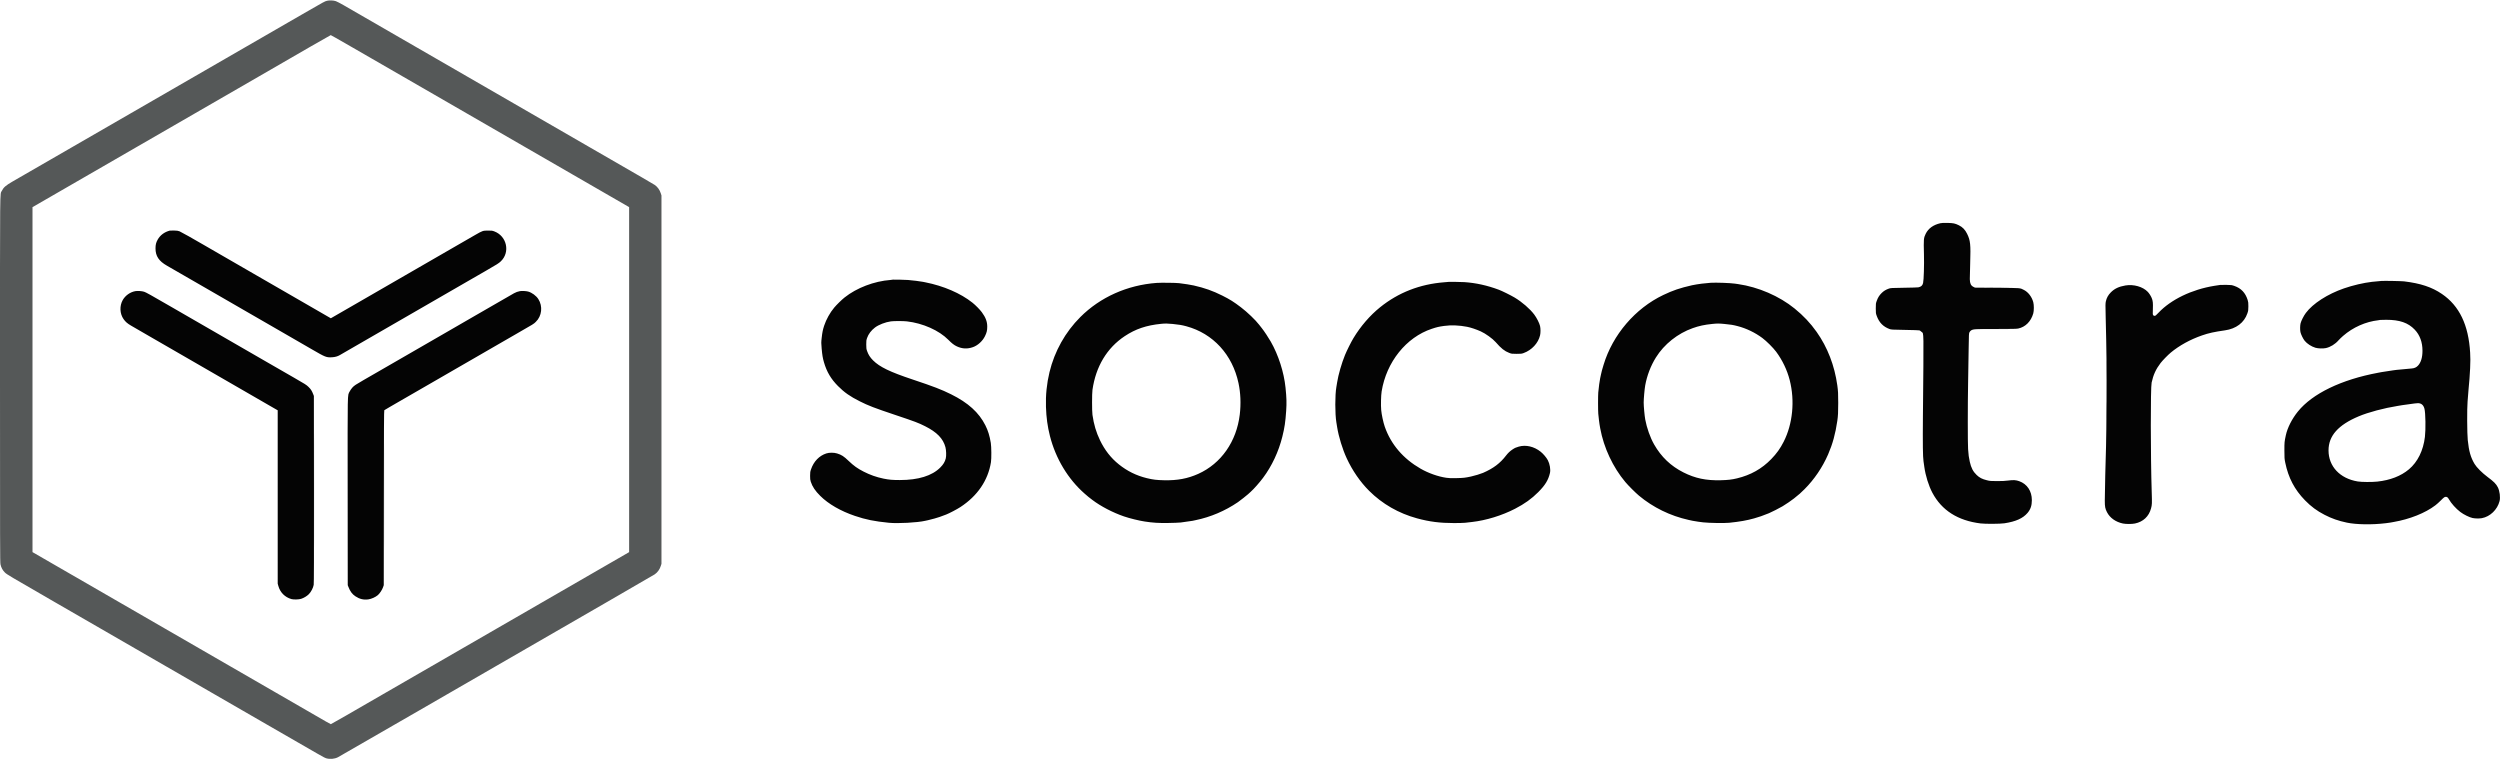
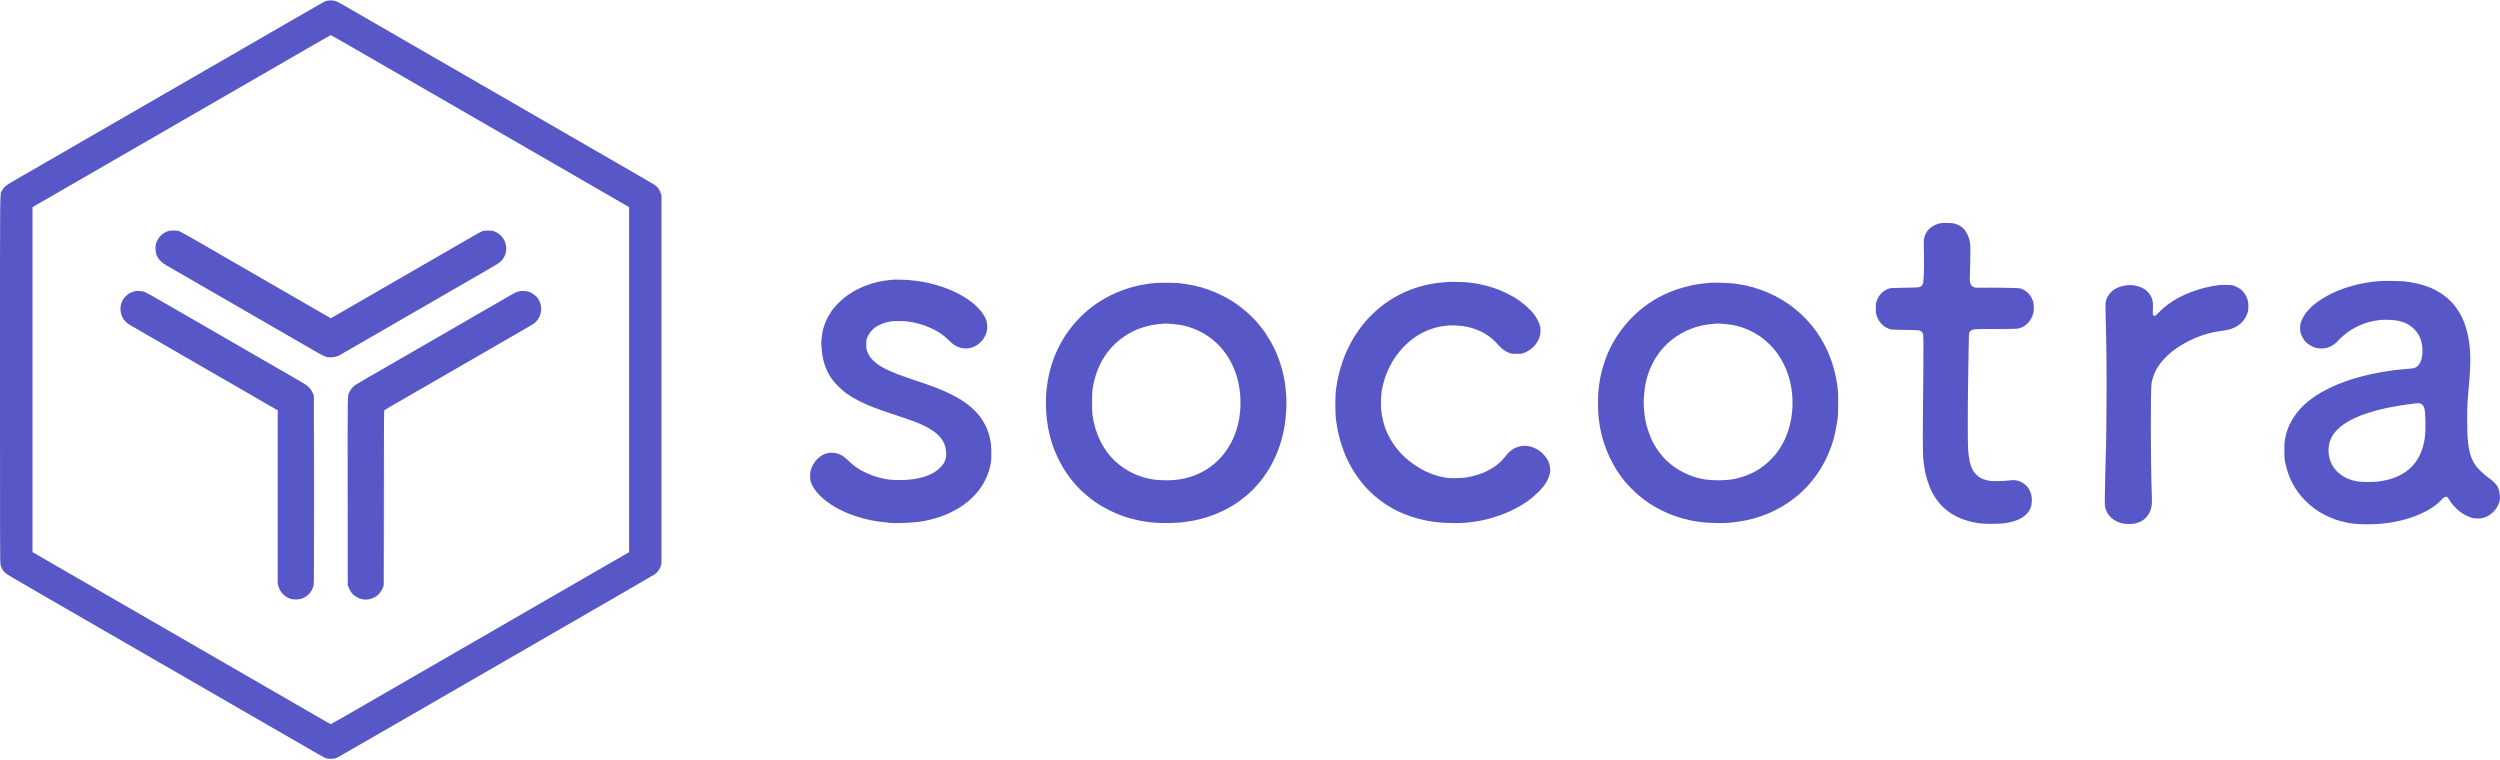
<svg xmlns="http://www.w3.org/2000/svg" width="8192" height="2488" viewBox="0 0 8192 2488">
-   <path fill="#555858" fill-rule="evenodd" d="M1071.773 2.491c-7.929 2.01-9.129 2.661-73.773 40.004-62.544 36.129-59.396 34.312-362 209.005C172.285 519.202 58.656 584.782 41 594.899c-21.565 12.358-29.651 19.392-34.879 30.347C-.534 639.19 0 585.215 0 1244.118c0 544.788.143 598.627 1.602 605.185C4.024 1860.185 8.518 1868.518 16 1876c6.042 6.042 16.583 12.313 149.5 88.943 130.046 74.974 361.72 208.691 711 410.373 184.715 106.658 186.232 107.522 191.886 109.254 12.44 3.809 27.448 2.577 38.873-3.192 4.366-2.205 132.433-75.953 263.741-151.877 17.325-10.017 59.4-34.316 93.5-53.997a1659590 1659590 0 0 0 258.5-149.225c51.425-29.69 166.625-96.188 256-147.772s164.3-95.034 166.5-96.556c9.1-6.294 16.242-16.201 19.792-27.451l2.208-7v-1207l-2.208-7c-3.548-11.244-10.674-21.132-19.792-27.461-2.2-1.527-19.975-11.993-39.5-23.258a8929224 8929224 0 0 1-676-390.272c-97.669-56.394-284.309-164.128-304.376-175.693-10.381-5.984-21.631-11.818-25-12.966-7.893-2.69-21.14-3.313-28.851-1.359M1019 151.899c-34.925 20.223-110.525 63.915-168 97.094L640 370.798c-58.575 33.815-145.65 84.079-193.5 111.698S330.025 549.733 294 570.535s-92.95 53.667-126.5 73.035l-61 35.213v1130.383l90.5 52.244c49.775 28.735 137.525 79.389 195 112.565s124.525 71.89 149 86.031 121.675 70.261 216 124.71c223.535 129.034 292.135 168.637 310.811 179.433 8.421 4.868 15.747 8.851 16.28 8.851.532 0 22.667-12.54 49.189-27.866s86.02-49.681 132.22-76.344c154.645-89.248 680.317-392.72 738.5-426.338l57.5-33.223V678.698l-89.5-51.674c-49.225-28.42-164.2-94.795-255.5-147.499s-202-116.612-246-142.02c-320.713-185.191-385.569-222.497-386.709-222.44-.71.035-29.866 16.611-64.791 36.834M6510.323 942.75c18.602.152 48.752.152 67-.001 18.247-.152 3.027-.277-33.823-.277s-51.78.125-33.177.278m-5.073 136c18.563.152 48.938.152 67.5 0 18.563-.153 3.375-.278-33.75-.278s-52.312.125-33.75.278M6902.465 1212c0 28.325.128 39.912.284 25.75.157-14.162.157-37.338 0-51.5-.156-14.162-.284-2.575-.284 25.75m-.007 132c0 23.375.131 32.938.291 21.25.16-11.687.16-30.812 0-42.5s-.291-2.125-.291 21.25m-5872.964 263.5c0 166.65.115 234.676.256 151.169s.141-219.857 0-303-.256-14.819-.256 151.831m228.999 20c0 155.65.116 219.176.257 141.169s.141-205.357 0-283-.257-13.819-.257 141.831" />
-   <path fill="#040404" fill-rule="evenodd" d="M6358.112 731.484c-22.93 5.194-39.332 17.003-47.959 34.533-6.734 13.681-7.063 17.522-5.741 66.983.94 35.162-.537 84.495-2.824 94.311-1.924 8.259-6.392 12.34-15.588 14.237-1.925.398-23.075 1.012-47 1.365-42.022.621-43.721.721-50 2.948-9.391 3.331-16.442 7.641-22.954 14.031-7.751 7.605-12.371 14.892-16.235 25.608-3.15 8.736-3.246 9.469-3.246 25 0 15.456.108 16.298 3.17 24.771 7.822 21.651 21.206 35.335 41.978 42.92 5.436 1.985 8.483 2.157 50.287 2.829 24.475.394 45.817 1.068 47.427 1.498 1.609.431 4.828 2.685 7.153 5.01 7.598 7.597 7.167-19.107 4.453 275.972-.825 89.743-.258 134.091 1.889 147.736.543 3.445 1.716 11.664 2.609 18.264 3.916 28.955 14.27 62.2 26.591 85.373 30.611 57.575 83.513 91.19 157.878 100.317 15.468 1.899 64.501 1.608 78-.463 37.487-5.75 60.674-16.143 75.804-33.976 9.985-11.768 14.156-24.077 14.181-41.841.042-29.6-15.533-52.998-41.378-62.161-10.971-3.89-19.25-4.377-36.107-2.122-10.324 1.381-19.907 1.859-36.5 1.821-21.05-.049-23.206-.228-33.45-2.777-15.524-3.861-24.116-8.277-33.401-17.165-11.815-11.31-18.041-23.287-22.597-43.469-3.047-13.498-4.278-22.756-5.525-41.537-1.317-19.829-1.298-144.708.032-216.695.582-31.518 1.386-80.93 1.786-109.805.704-50.827.794-52.627 2.846-56.5 1.165-2.2 3.554-4.838 5.308-5.862 7.466-4.359 11.056-4.564 81.001-4.62 54.085-.043 67.776-.323 73.335-1.501 23.673-5.016 41.806-23.236 49.28-49.517 2.484-8.736 2.485-27.838.002-36.908-4.785-17.483-16.336-32.618-30.48-39.94-13.261-6.865-8.702-6.498-88.137-7.101l-72.5-.551-4.999-2.5c-8.359-4.181-11.535-11.003-11.834-25.414-.092-4.447.471-27.914 1.25-52.148 1.982-61.594.627-74.522-10.092-96.29-6.692-13.59-14.744-21.935-26.935-27.913-12.785-6.269-17.992-7.356-37.39-7.805-12.449-.288-18.71-.006-23.388 1.054M556.5 755.626c-17.49 4.449-31.645 14.987-39.836 29.657-5.325 9.537-7.07 16.607-7.087 28.717-.034 24.959 10.851 41.393 37.488 56.599 12.335 7.042 69.242 39.855 113.435 65.409 12.65 7.315 28.625 16.536 35.5 20.492s22.737 13.112 35.25 20.346c55.582 32.137 69.013 39.895 80.75 46.645 19.238 11.063 70.318 40.522 81.5 47.004 11.176 6.477 46.63 26.95 71 40.997 15.885 9.157 52.25 30.17 58 33.514 43.682 25.406 47.065 26.733 65.5 25.681 9.925-.567 18.052-2.819 25.397-7.037 2.257-1.296 12.653-7.305 23.103-13.354s36.55-21.12 58-33.491a208217 208217 0 0 0 140.5-81.106 25961 25961 0 0 1 35-20.199c6.875-3.956 22.85-13.177 35.5-20.492s40.325-23.293 61.5-35.508a87106 87106 0 0 0 61.5-35.508c30.6-17.694 44.64-25.789 65-37.479 35.446-20.351 40.993-23.876 47.698-30.311 31.155-29.904 19.664-82.506-21.398-97.956-6.672-2.51-8.461-2.743-20.8-2.706-16.375.049-17.87.551-40.635 13.638a24266 24266 0 0 0-63.865 36.814A87106 87106 0 0 1 1433 841.5a87106 87106 0 0 0-61.5 35.508A25037 25037 0 0 1 1336 897.5a51536 51536 0 0 0-70.5 40.705 98867 98867 0 0 1-97.5 56.299l-61.22 35.31-22.719 13.106-15.531-8.96a26378 26378 0 0 1-31.28-18.082c-20.92-12.116-11.413-6.627-77.75-44.889L898 935.517c-21.725-12.53-46.7-26.934-55.5-32.007-8.8-5.074-24.775-14.309-35.5-20.522-19.741-11.436-48.47-28.019-84-48.486-20.081-11.567-49.199-28.398-54.5-31.502-32.127-18.812-75.899-43.396-80.286-45.092-4.52-1.747-8.222-2.27-17.714-2.5-6.6-.159-12.9-.061-14 .218M2926 916.288c-.275.289-3.875.773-8 1.075-53.342 3.908-110.87 25.858-150.5 57.422-9.308 7.414-26.181 23.914-33.967 33.215-13.828 16.52-26.064 38.484-32.869 59-4.438 13.38-6.14 21.792-8.252 40.798-1.596 14.36-1.597 16.446-.023 34 1.984 22.109 3.562 31.549 7.593 45.424 9.067 31.208 22.884 54.588 46.016 77.863 20.654 20.782 39.333 33.857 71.375 49.961 28.391 14.269 47.164 21.489 115.627 44.469 66.742 22.401 75.717 25.788 98.264 37.08 38.783 19.423 59.371 40.66 66.798 68.905 2.573 9.785 3.121 28.225 1.085 36.5-2.773 11.268-7.916 19.797-18.131 30.066-26.861 27.003-71.876 40.929-132.305 40.933-24.361.001-35.541-.966-53.438-4.624-23.127-4.727-44.444-12.251-65.773-23.214-19.99-10.275-31.958-18.834-48.601-34.757-16.072-15.376-23.23-20.008-37.899-24.53-10.521-3.242-25.621-3.249-35.5-.014-23.173 7.586-40.991 26.048-49.79 51.591-2.824 8.198-3.122 10.225-3.164 21.549-.038 10.33.346 13.715 2.212 19.5 5.233 16.219 14.434 29.966 31.133 46.513 26.976 26.731 66.967 49.795 113.609 65.524 36.138 12.186 63.417 17.694 111.5 22.514 29.029 2.91 93.513-.594 118.5-6.439 1.1-.257 5.375-1.184 9.5-2.059s13.845-3.381 21.601-5.568c12.742-3.592 18.402-5.535 37.899-13.009 10.082-3.865 35.403-17.16 46.5-24.415 56.045-36.643 90.664-87.471 100.164-147.061 1.879-11.787 1.588-50.37-.475-63-3.839-23.495-8.971-40.164-17.756-57.669-21.098-42.041-56.479-74.086-112.433-101.83-31.575-15.656-57.546-25.647-126-48.473-74.565-24.863-107.894-40.963-129.606-62.607-9.67-9.639-15.404-18.588-19.557-30.522-2.46-7.067-2.754-9.321-2.793-21.399-.04-12.236.218-14.262 2.75-21.636 4.329-12.604 13.486-24.713 25.777-34.083 12.112-9.234 34.16-17.766 52.251-20.22 9.939-1.348 40.413-1.359 52.178-.02 52.468 5.975 105.561 29.566 136.033 60.443 11.595 11.749 18.891 17.375 27.967 21.565 17.597 8.123 34.223 8.904 52.631 2.473 15.794-5.518 31.458-19.75 39.275-35.682 5.985-12.199 7.594-18.906 7.594-31.653 0-16.293-5.205-30.072-17.826-47.187-6.444-8.739-20.671-23.194-30.674-31.165-38.58-30.742-94.604-54.957-154.5-66.778a4497 4497 0 0 1-8-1.585c-8.576-1.714-32.617-4.7-48.5-6.023-8.513-.71-49.026-1.66-49.5-1.161m4877.5 4.319c-5.888.463-26.686 2.428-31 2.929-27.857 3.238-62.861 11.422-91.943 21.497-53.716 18.608-101.727 49.566-124.718 80.418-6.974 9.357-15.18 25.457-17.336 34.009-1.764 6.997-1.964 21.217-.404 28.741 1.54 7.428 8.801 22.314 13.914 28.525 8.024 9.748 21.883 18.745 34.989 22.714 8.749 2.65 25.121 3.173 34.568 1.104 14.83-3.247 30.449-12.868 41.386-25.493 2.812-3.246 9.485-9.7 14.828-14.343 32.53-28.264 74.096-46.709 115.716-51.349 2.75-.306 5.319-.753 5.709-.992s9.411-.447 20.047-.462c43.782-.062 71.82 9.652 93.384 32.353 16.811 17.698 25.385 41.112 25.338 69.197-.036 21.902-4.983 38.291-14.691 48.669-5.304 5.67-11.993 8.705-20.438 9.273-11.811.795-42.303 3.629-49.884 4.637-4.144.551-9.271 1.225-11.394 1.497-5.145.658-35.535 5.325-38.071 5.845-1.1.226-6.05 1.164-11 2.084-120.367 22.379-215.211 68.234-262.762 127.04-19.517 24.137-34.262 53.196-39.576 78-4.52 21.094-4.662 22.611-4.645 49.5.015 24.998.173 27.265 2.784 40 10.158 49.537 30.501 88.351 64.655 123.358 19.977 20.477 38.878 34.499 64.044 47.515 23.561 12.184 45.665 19.925 73.5 25.739 31.084 6.492 82.777 7.25 127 1.861 6.6-.804 13.125-1.69 14.5-1.969s6.55-1.207 11.5-2.061c52.767-9.108 103.625-29.417 136.679-54.579 4.531-3.449 12.532-10.607 17.78-15.907 10.37-10.473 12.45-11.957 16.753-11.957 4.005 0 6.617 2.149 10.088 8.299 7.596 13.461 22.985 30.564 37.2 41.344 11.146 8.453 30.065 17.774 40.208 19.81 8.992 1.805 21.931 2.002 30.358.464 27.029-4.935 50.856-27.895 58.031-55.917 3.086-12.054.467-33.093-5.604-45.026-5.786-11.372-12.847-18.485-33.993-34.244-17.474-13.023-35.726-31.304-42.303-42.369-12.829-21.586-18.49-41.426-22.359-78.361-2.195-20.954-2.571-104.401-.57-126.5.697-7.7 2.174-26.15 3.282-41s2.427-29.7 2.929-33c.503-3.3 1.475-19.151 2.161-35.225.983-23.069.991-33.706.034-50.5-5.178-90.909-35.437-153.818-92.674-192.674-32.976-22.386-69.844-34.619-124-41.145-8.305-1.001-65.224-2.039-74-1.349m-3055.833 3.023c-.092.071-6.917.658-15.167 1.304-80.016 6.266-150.262 33.663-210.343 82.038-33.069 26.626-63.894 62.343-87.191 101.028-7.872 13.073-21.438 40.191-27.602 55.176-10.994 26.73-21.974 64.866-25.863 89.824-.899 5.775-2.039 12.75-2.531 15.5-4.599 25.666-4.575 88.005.045 115.5.509 3.025 1.637 10 2.509 15.5 5.007 31.605 17.594 72.565 31.498 102.5 18.69 40.241 44.29 77.339 73.391 106.358 43.067 42.943 96.64 73.718 156.963 90.165 40.472 11.035 75.184 15.473 121.056 15.475 15.363.001 31.788-.446 36.5-.994a7444 7444 0 0 1 22.568-2.569c46.001-5.165 98.192-21.22 141.17-43.425 31.124-16.081 54.214-32.635 75.874-54.396 22.81-22.918 32.921-39.471 38.362-62.807 2.608-11.188-.471-29.583-7.005-41.842-4.748-8.908-14.921-20.917-23.552-27.803-21.488-17.146-48.496-23.401-71.831-16.639-9.912 2.872-12.624 4.126-21.018 9.715-7.471 4.975-14.314 11.474-20.28 19.262-19.653 25.653-41.456 42.106-75.49 56.967-7.722 3.371-27.613 9.406-39.23 11.901-20.039 4.304-24.155 4.765-47.5 5.332-18.104.439-24.74.216-33.967-1.143-26.937-3.969-58.468-15.139-83.861-29.71-57.311-32.885-97.452-79.894-117.567-137.683-4.894-14.061-10.287-39.211-11.7-54.563-1.425-15.495-.648-48.102 1.456-61.101 15.566-96.146 80.466-177.204 164.15-205.022 17.028-5.66 22.901-7.031 40.726-9.511 22.76-3.166 49.5-2.131 75.263 2.913 12.04 2.357 29.179 8.098 44.5 14.907 15.352 6.822 39.162 23.936 48.906 35.152 17.901 20.606 29.057 29.509 44.27 35.333 8.094 3.099 8.767 3.188 24.324 3.206 14.867.017 16.517-.171 23.306-2.649 26.628-9.722 47.645-32.433 53.672-57.997 1.934-8.203 1.928-21.907-.013-30.52-2.09-9.274-11.052-26.933-19.134-37.698-14.055-18.724-40.041-41.211-64.384-55.715-12.172-7.252-41.334-21.674-51.447-25.441-38.295-14.269-74.793-22.339-113-24.986-7.606-.527-50.329-1.235-50.833-.842m-957.566 3.418c-96.349 7.09-184.849 46.697-250.123 111.938-49.352 49.328-84.439 112.047-100.984 180.514-8.967 37.106-12.852 75.367-11.576 114 1.156 34.979 5.135 64.136 12.966 95 18.814 74.15 59.238 141.306 113.848 189.133 11.07 9.695 13.231 11.455 25.268 20.579 27.504 20.848 67.09 41.482 103.5 53.949 18.665 6.391 49.16 13.906 68 16.757 27.073 4.098 45.083 5.232 76.256 4.8 17.184-.238 35.969-.959 41.744-1.602 10.407-1.16 34.652-4.62 38.5-5.495 1.1-.25 5.6-1.2 10-2.111 49.483-10.243 96.59-30.254 138.908-59.01 5.917-4.02 31.224-23.895 33.092-25.987.55-.617 4.695-4.392 9.212-8.389 9.692-8.577 28.432-29.791 40.055-45.343 28.928-38.705 51.022-85.844 63.17-134.781 7.456-30.033 10.11-47.919 12.616-85 1.759-26.04 1.308-42.022-2.138-75.757-5.155-50.474-23.238-106.88-48.33-150.756-7.999-13.987-21.503-34.303-29.43-44.276-3.385-4.259-7.352-9.312-8.816-11.227-11.647-15.248-38.609-41.095-59.339-56.883-23.849-18.163-36.292-25.976-61.396-38.549-31.118-15.585-57.636-24.978-93.604-33.156-9.491-2.158-30.371-5.443-47.5-7.473-11.292-1.338-59.8-1.912-73.899-.875m1815.399-.427c-5.213.337-22.012 1.99-29.5 2.902-8.754 1.066-25.565 3.833-31.5 5.184-39.651 9.025-62.256 16.685-94.241 31.933-92.046 43.883-165.91 130.277-195.667 228.86-5.39 17.856-6.253 21.066-8.605 32-1.183 5.5-2.346 10.9-2.584 12-1.832 8.467-4.541 28.778-6.201 46.5-.925 9.883-.903 59.212.032 69.866.404 4.601 1.426 14.051 2.272 21 1.343 11.039 2.062 15.732 4.154 27.134 11.57 63.058 41.591 127.147 82.21 175.5 9.802 11.669 33.169 35.014 44.63 44.588 46.345 38.717 102.477 66.187 162.5 79.525 6.325 1.406 12.4 2.713 13.5 2.906 16.346 2.862 22.17 3.727 34.5 5.125 19.01 2.157 69.451 2.985 85 1.397 34.483-3.523 58.231-7.702 82-14.431 17.517-4.959 26.096-7.953 48.474-16.918 7.809-3.129 35.495-17.249 44.704-22.8 11.973-7.217 28.671-18.623 37.418-25.558 16.975-13.459 21.962-17.854 34.406-30.314 32.115-32.158 58.875-71.623 77.317-114.026 14.864-34.175 23.929-67.189 30.202-109.994 2.313-15.786 2.953-28.429 2.961-58.5.009-30.646-.436-39.303-2.953-57.5-9.035-65.314-32.088-124.938-67.855-175.5-20.387-28.82-43.252-53.08-72.174-76.577-50.175-40.762-118.786-70.428-185-79.99l-10.5-1.514c-15.808-2.269-62.357-3.907-79.5-2.798m1670 7.016c-2.2.232-10.975 1.555-19.5 2.94-73.941 12.013-142.012 44.838-183.083 88.285-8.194 8.669-10.039 10.138-12.727 10.138-2.234 0-3.609-.71-4.752-2.454-1.396-2.131-1.517-4.803-.914-20.25.751-19.251-.06-26.906-3.793-35.796-2.982-7.101-8.253-15.29-13.082-20.325-16.058-16.739-46.264-25.334-73.012-20.775-21.438 3.655-35.542 10.306-47.718 22.505-8.8 8.816-13.85 17.903-16.454 29.607-1.523 6.847-1.572 11.518-.55 52.253 2.792 111.286 3.253 156.993 2.751 273.235-.288 66.825-1.009 134.1-1.603 149.5-1.354 35.124-4.094 155.293-4.059 178 .03 19.861 1.151 25.875 6.988 37.484 9.483 18.862 28.667 32.56 52.491 37.481 9.799 2.024 29.369 1.996 39.302-.056 27.095-5.596 45.849-23.246 52.819-49.707 3.2-12.152 3.333-15.412 2.151-52.702-3.825-120.654-4.011-342.353-.301-359.352 5.601-25.665 13.955-43.89 29.404-64.148 6.192-8.12 23.951-26.314 33.142-33.953 27.977-23.256 63.785-42.987 102.432-56.442 21.95-7.642 40.055-11.638 75.245-16.605 36.649-5.173 63.07-25.134 73.462-55.5 3.021-8.827 3.255-10.457 3.304-23 .045-11.463-.3-14.626-2.289-20.965-7.425-23.664-21.36-38.362-43.77-46.164-8.336-2.903-9.902-3.111-25.384-3.375-9.075-.155-18.3-.091-20.5.141M443.347 954.029c-16.812 3.024-32.724 14.316-41.178 29.222-10.886 19.192-9.758 44.629 2.771 62.469 6.203 8.833 12.41 14.24 24.306 21.173 12.256 7.142 43.35 25.141 63.254 36.615 8.8 5.072 26.35 15.203 39 22.511 12.65 7.309 28.625 16.525 35.5 20.481s22.85 13.177 35.5 20.492 40.325 23.293 61.5 35.508a87106 87106 0 0 1 61.5 35.508c12.65 7.315 28.625 16.536 35.5 20.492s22.737 13.112 35.25 20.346c52.938 30.608 68.929 39.847 80.75 46.656l22.74 13.099 10.239 5.899.011 284.02.01 284.02 2.068 7.464c5.911 21.33 21.487 36.963 42.932 43.089 7.058 2.016 24.309 1.564 31.674-.829 9.254-3.008 18.858-8.796 25.324-15.262 7.304-7.304 14.276-20.72 15.92-30.633.839-5.059 1.066-87.492.861-312.869l-.279-306-2.118-5.522c-4.327-11.284-7.652-16.492-15.309-23.978-7.004-6.849-11.098-9.463-47.122-30.1-37.946-21.738-82.029-47.122-101.951-58.705-5.225-3.038-19.4-11.228-31.5-18.199-34.418-19.829-53.416-30.795-74.5-43.002a61128 61128 0 0 0-58.5-33.792l-61.5-35.486-35-20.196c-6.875-3.967-22.85-13.199-35.5-20.516-72.388-41.87-87.256-50.157-93.361-52.043-7.562-2.335-21.393-3.264-28.792-1.932m1260.416-.062c-6.762 1.233-13.495 3.637-19.263 6.878-5.77 3.242-34.842 19.989-68 39.172a18683 18683 0 0 1-39.5 22.787c-9.075 5.215-17.85 10.262-19.5 11.217l-18.5 10.707c-36.41 21.076-62.317 36.05-74 42.772a48002 48002 0 0 0-70.5 40.709c-7.15 4.138-24.925 14.4-39.5 22.805a189781 189781 0 0 0-123.5 71.269 16734 16734 0 0 1-38.5 22.172c-27.595 15.832-32.174 18.885-38.384 25.593-3.026 3.269-7.109 9.208-9.073 13.198-7.087 14.398-6.593-11.302-6.304 327.993l.261 306.261 2.127 5.548c5.632 14.694 12.393 23.814 22.825 30.792 13.633 9.118 27.035 12.357 42.402 10.247 10.211-1.402 23.777-7.492 31.349-14.074 6.229-5.415 13.976-17.162 16.921-25.658l2.376-6.855.259-286.135c.204-226.395.517-286.347 1.5-287.151.682-.559 8.441-5.18 17.241-10.268s20.275-11.73 25.5-14.76 20.975-12.122 35-20.205c36.691-21.148 96.986-55.937 100.5-57.987 6.468-3.773 35.975-20.825 54.5-31.495 23.476-13.523 57.349-33.069 61.5-35.489 4.893-2.852 40.755-23.577 58-33.518 8.8-5.072 26.35-15.2 39-22.506 12.65-7.305 30.2-17.423 39-22.483 62.868-36.149 58.63-33.535 66.311-40.906 19.803-19.004 23.327-51.007 8.21-74.565-7.072-11.02-21.038-21.304-33.521-24.684-6.465-1.75-20.684-2.485-26.737-1.381M3805 1061.106c-48.429 4.789-84.059 16.83-119.5 40.388-58.286 38.742-94.751 99.454-105.711 176.006-1.75 12.219-1.752 69.758-.003 82 4.467 31.276 12.106 56.989 24.708 83.173 15.457 32.114 35.639 57.958 61.506 78.765 27.581 22.185 57.831 37.112 92 45.398 20.185 4.896 31.608 6.279 56.5 6.846 43.276.984 77.252-5.36 111.885-20.893 75.019-33.645 125.625-106.006 136.119-194.635 4.142-34.987 2.709-70.319-4.164-102.654-19.859-93.425-83.24-162.566-170.84-186.365-14.205-3.859-25.243-5.724-45-7.605-17.293-1.646-24.333-1.726-37.5-.424m1805 .443c-25.004 2.563-42.4 6.319-63 13.601-49.657 17.553-93.785 52.688-120.996 96.34-16.833 27.003-29.121 59.07-34.947 91.198-2.172 11.977-5.054 44.182-5.04 56.312.014 12.132 2.844 43.204 5.034 55.282 5.024 27.706 16.442 59.849 29.167 82.107 23.402 40.937 54.753 70.799 96.251 91.68 38.333 19.288 73.841 26.765 121.531 25.59 23.848-.588 36.936-2.095 54-6.216 44.849-10.831 81.119-31.256 112.038-63.092 17.57-18.09 29.353-34.55 40.7-56.851 29.707-58.386 37.116-134.129 19.759-202-8.431-32.966-23.867-65.237-44.484-93-9.738-13.112-31.769-35.027-45.27-45.03-24.148-17.893-52.55-31.545-80.794-38.835-15.599-4.027-21.837-5.049-43.452-7.12-18.164-1.74-23.242-1.736-40.497.034m2301.5 260.59c-2.75.481-11.975 1.76-20.5 2.841-8.525 1.08-16.625 2.179-18 2.442-1.375.262-8.35 1.408-15.5 2.546-45.983 7.323-96.499 20.789-128.5 34.256-67.463 28.39-98.919 63.949-98.877 111.776.046 52.342 37.401 92.054 95.616 101.646 12.973 2.138 46.472 2.371 64.261.446 42.466-4.593 77.458-18.194 103.691-40.305 28.597-24.102 46.977-61.457 52.3-106.294 2.943-24.79 2.072-78.013-1.506-91.996-3.172-12.394-10.602-18.612-21.947-18.366-3.321.073-8.288.526-11.038 1.008" />
+   <path fill="#5757C7" fill-rule="evenodd" d="M1071.773 2.491c-7.929 2.01-9.129 2.661-73.773 40.004-62.544 36.129-59.396 34.312-362 209.005C172.285 519.202 58.656 584.782 41 594.899c-21.565 12.358-29.651 19.392-34.879 30.347C-.534 639.19 0 585.215 0 1244.118c0 544.788.143 598.627 1.602 605.185C4.024 1860.185 8.518 1868.518 16 1876c6.042 6.042 16.583 12.313 149.5 88.943 130.046 74.974 361.72 208.691 711 410.373 184.715 106.658 186.232 107.522 191.886 109.254 12.44 3.809 27.448 2.577 38.873-3.192 4.366-2.205 132.433-75.953 263.741-151.877 17.325-10.017 59.4-34.316 93.5-53.997a1659590 1659590 0 0 0 258.5-149.225c51.425-29.69 166.625-96.188 256-147.772s164.3-95.034 166.5-96.556c9.1-6.294 16.242-16.201 19.792-27.451l2.208-7v-1207l-2.208-7c-3.548-11.244-10.674-21.132-19.792-27.461-2.2-1.527-19.975-11.993-39.5-23.258a8929224 8929224 0 0 1-676-390.272c-97.669-56.394-284.309-164.128-304.376-175.693-10.381-5.984-21.631-11.818-25-12.966-7.893-2.69-21.14-3.313-28.851-1.359M1019 151.899c-34.925 20.223-110.525 63.915-168 97.094L640 370.798c-58.575 33.815-145.65 84.079-193.5 111.698S330.025 549.733 294 570.535s-92.95 53.667-126.5 73.035l-61 35.213v1130.383l90.5 52.244c49.775 28.735 137.525 79.389 195 112.565s124.525 71.89 149 86.031 121.675 70.261 216 124.71c223.535 129.034 292.135 168.637 310.811 179.433 8.421 4.868 15.747 8.851 16.28 8.851.532 0 22.667-12.54 49.189-27.866s86.02-49.681 132.22-76.344c154.645-89.248 680.317-392.72 738.5-426.338l57.5-33.223V678.698l-89.5-51.674c-49.225-28.42-164.2-94.795-255.5-147.499s-202-116.612-246-142.02c-320.713-185.191-385.569-222.497-386.709-222.44-.71.035-29.866 16.611-64.791 36.834M6510.323 942.75c18.602.152 48.752.152 67-.001 18.247-.152 3.027-.277-33.823-.277s-51.78.125-33.177.278m-5.073 136c18.563.152 48.938.152 67.5 0 18.563-.153 3.375-.278-33.75-.278s-52.312.125-33.75.278M6902.465 1212c0 28.325.128 39.912.284 25.75.157-14.162.157-37.338 0-51.5-.156-14.162-.284-2.575-.284 25.75m-.007 132c0 23.375.131 32.938.291 21.25.16-11.687.16-30.812 0-42.5s-.291-2.125-.291 21.25m-5872.964 263.5c0 166.65.115 234.676.256 151.169s.141-219.857 0-303-.256-14.819-.256 151.831m228.999 20c0 155.65.116 219.176.257 141.169s.141-205.357 0-283-.257-13.819-.257 141.831" />
+   <path fill="#5757C7" fill-rule="evenodd" d="M6358.112 731.484c-22.93 5.194-39.332 17.003-47.959 34.533-6.734 13.681-7.063 17.522-5.741 66.983.94 35.162-.537 84.495-2.824 94.311-1.924 8.259-6.392 12.34-15.588 14.237-1.925.398-23.075 1.012-47 1.365-42.022.621-43.721.721-50 2.948-9.391 3.331-16.442 7.641-22.954 14.031-7.751 7.605-12.371 14.892-16.235 25.608-3.15 8.736-3.246 9.469-3.246 25 0 15.456.108 16.298 3.17 24.771 7.822 21.651 21.206 35.335 41.978 42.92 5.436 1.985 8.483 2.157 50.287 2.829 24.475.394 45.817 1.068 47.427 1.498 1.609.431 4.828 2.685 7.153 5.01 7.598 7.597 7.167-19.107 4.453 275.972-.825 89.743-.258 134.091 1.889 147.736.543 3.445 1.716 11.664 2.609 18.264 3.916 28.955 14.27 62.2 26.591 85.373 30.611 57.575 83.513 91.19 157.878 100.317 15.468 1.899 64.501 1.608 78-.463 37.487-5.75 60.674-16.143 75.804-33.976 9.985-11.768 14.156-24.077 14.181-41.841.042-29.6-15.533-52.998-41.378-62.161-10.971-3.89-19.25-4.377-36.107-2.122-10.324 1.381-19.907 1.859-36.5 1.821-21.05-.049-23.206-.228-33.45-2.777-15.524-3.861-24.116-8.277-33.401-17.165-11.815-11.31-18.041-23.287-22.597-43.469-3.047-13.498-4.278-22.756-5.525-41.537-1.317-19.829-1.298-144.708.032-216.695.582-31.518 1.386-80.93 1.786-109.805.704-50.827.794-52.627 2.846-56.5 1.165-2.2 3.554-4.838 5.308-5.862 7.466-4.359 11.056-4.564 81.001-4.62 54.085-.043 67.776-.323 73.335-1.501 23.673-5.016 41.806-23.236 49.28-49.517 2.484-8.736 2.485-27.838.002-36.908-4.785-17.483-16.336-32.618-30.48-39.94-13.261-6.865-8.702-6.498-88.137-7.101l-72.5-.551-4.999-2.5c-8.359-4.181-11.535-11.003-11.834-25.414-.092-4.447.471-27.914 1.25-52.148 1.982-61.594.627-74.522-10.092-96.29-6.692-13.59-14.744-21.935-26.935-27.913-12.785-6.269-17.992-7.356-37.39-7.805-12.449-.288-18.71-.006-23.388 1.054M556.5 755.626c-17.49 4.449-31.645 14.987-39.836 29.657-5.325 9.537-7.07 16.607-7.087 28.717-.034 24.959 10.851 41.393 37.488 56.599 12.335 7.042 69.242 39.855 113.435 65.409 12.65 7.315 28.625 16.536 35.5 20.492s22.737 13.112 35.25 20.346c55.582 32.137 69.013 39.895 80.75 46.645 19.238 11.063 70.318 40.522 81.5 47.004 11.176 6.477 46.63 26.95 71 40.997 15.885 9.157 52.25 30.17 58 33.514 43.682 25.406 47.065 26.733 65.5 25.681 9.925-.567 18.052-2.819 25.397-7.037 2.257-1.296 12.653-7.305 23.103-13.354s36.55-21.12 58-33.491a208217 208217 0 0 0 140.5-81.106 25961 25961 0 0 1 35-20.199c6.875-3.956 22.85-13.177 35.5-20.492s40.325-23.293 61.5-35.508a87106 87106 0 0 0 61.5-35.508c30.6-17.694 44.64-25.789 65-37.479 35.446-20.351 40.993-23.876 47.698-30.311 31.155-29.904 19.664-82.506-21.398-97.956-6.672-2.51-8.461-2.743-20.8-2.706-16.375.049-17.87.551-40.635 13.638a24266 24266 0 0 0-63.865 36.814A87106 87106 0 0 1 1433 841.5a87106 87106 0 0 0-61.5 35.508A25037 25037 0 0 1 1336 897.5a51536 51536 0 0 0-70.5 40.705 98867 98867 0 0 1-97.5 56.299l-61.22 35.31-22.719 13.106-15.531-8.96a26378 26378 0 0 1-31.28-18.082c-20.92-12.116-11.413-6.627-77.75-44.889L898 935.517c-21.725-12.53-46.7-26.934-55.5-32.007-8.8-5.074-24.775-14.309-35.5-20.522-19.741-11.436-48.47-28.019-84-48.486-20.081-11.567-49.199-28.398-54.5-31.502-32.127-18.812-75.899-43.396-80.286-45.092-4.52-1.747-8.222-2.27-17.714-2.5-6.6-.159-12.9-.061-14 .218M2926 916.288c-.275.289-3.875.773-8 1.075-53.342 3.908-110.87 25.858-150.5 57.422-9.308 7.414-26.181 23.914-33.967 33.215-13.828 16.52-26.064 38.484-32.869 59-4.438 13.38-6.14 21.792-8.252 40.798-1.596 14.36-1.597 16.446-.023 34 1.984 22.109 3.562 31.549 7.593 45.424 9.067 31.208 22.884 54.588 46.016 77.863 20.654 20.782 39.333 33.857 71.375 49.961 28.391 14.269 47.164 21.489 115.627 44.469 66.742 22.401 75.717 25.788 98.264 37.08 38.783 19.423 59.371 40.66 66.798 68.905 2.573 9.785 3.121 28.225 1.085 36.5-2.773 11.268-7.916 19.797-18.131 30.066-26.861 27.003-71.876 40.929-132.305 40.933-24.361.001-35.541-.966-53.438-4.624-23.127-4.727-44.444-12.251-65.773-23.214-19.99-10.275-31.958-18.834-48.601-34.757-16.072-15.376-23.23-20.008-37.899-24.53-10.521-3.242-25.621-3.249-35.5-.014-23.173 7.586-40.991 26.048-49.79 51.591-2.824 8.198-3.122 10.225-3.164 21.549-.038 10.33.346 13.715 2.212 19.5 5.233 16.219 14.434 29.966 31.133 46.513 26.976 26.731 66.967 49.795 113.609 65.524 36.138 12.186 63.417 17.694 111.5 22.514 29.029 2.91 93.513-.594 118.5-6.439 1.1-.257 5.375-1.184 9.5-2.059s13.845-3.381 21.601-5.568c12.742-3.592 18.402-5.535 37.899-13.009 10.082-3.865 35.403-17.16 46.5-24.415 56.045-36.643 90.664-87.471 100.164-147.061 1.879-11.787 1.588-50.37-.475-63-3.839-23.495-8.971-40.164-17.756-57.669-21.098-42.041-56.479-74.086-112.433-101.83-31.575-15.656-57.546-25.647-126-48.473-74.565-24.863-107.894-40.963-129.606-62.607-9.67-9.639-15.404-18.588-19.557-30.522-2.46-7.067-2.754-9.321-2.793-21.399-.04-12.236.218-14.262 2.75-21.636 4.329-12.604 13.486-24.713 25.777-34.083 12.112-9.234 34.16-17.766 52.251-20.22 9.939-1.348 40.413-1.359 52.178-.02 52.468 5.975 105.561 29.566 136.033 60.443 11.595 11.749 18.891 17.375 27.967 21.565 17.597 8.123 34.223 8.904 52.631 2.473 15.794-5.518 31.458-19.75 39.275-35.682 5.985-12.199 7.594-18.906 7.594-31.653 0-16.293-5.205-30.072-17.826-47.187-6.444-8.739-20.671-23.194-30.674-31.165-38.58-30.742-94.604-54.957-154.5-66.778a4497 4497 0 0 1-8-1.585c-8.576-1.714-32.617-4.7-48.5-6.023-8.513-.71-49.026-1.66-49.5-1.161m4877.5 4.319c-5.888.463-26.686 2.428-31 2.929-27.857 3.238-62.861 11.422-91.943 21.497-53.716 18.608-101.727 49.566-124.718 80.418-6.974 9.357-15.18 25.457-17.336 34.009-1.764 6.997-1.964 21.217-.404 28.741 1.54 7.428 8.801 22.314 13.914 28.525 8.024 9.748 21.883 18.745 34.989 22.714 8.749 2.65 25.121 3.173 34.568 1.104 14.83-3.247 30.449-12.868 41.386-25.493 2.812-3.246 9.485-9.7 14.828-14.343 32.53-28.264 74.096-46.709 115.716-51.349 2.75-.306 5.319-.753 5.709-.992s9.411-.447 20.047-.462c43.782-.062 71.82 9.652 93.384 32.353 16.811 17.698 25.385 41.112 25.338 69.197-.036 21.902-4.983 38.291-14.691 48.669-5.304 5.67-11.993 8.705-20.438 9.273-11.811.795-42.303 3.629-49.884 4.637-4.144.551-9.271 1.225-11.394 1.497-5.145.658-35.535 5.325-38.071 5.845-1.1.226-6.05 1.164-11 2.084-120.367 22.379-215.211 68.234-262.762 127.04-19.517 24.137-34.262 53.196-39.576 78-4.52 21.094-4.662 22.611-4.645 49.5.015 24.998.173 27.265 2.784 40 10.158 49.537 30.501 88.351 64.655 123.358 19.977 20.477 38.878 34.499 64.044 47.515 23.561 12.184 45.665 19.925 73.5 25.739 31.084 6.492 82.777 7.25 127 1.861 6.6-.804 13.125-1.69 14.5-1.969s6.55-1.207 11.5-2.061c52.767-9.108 103.625-29.417 136.679-54.579 4.531-3.449 12.532-10.607 17.78-15.907 10.37-10.473 12.45-11.957 16.753-11.957 4.005 0 6.617 2.149 10.088 8.299 7.596 13.461 22.985 30.564 37.2 41.344 11.146 8.453 30.065 17.774 40.208 19.81 8.992 1.805 21.931 2.002 30.358.464 27.029-4.935 50.856-27.895 58.031-55.917 3.086-12.054.467-33.093-5.604-45.026-5.786-11.372-12.847-18.485-33.993-34.244-17.474-13.023-35.726-31.304-42.303-42.369-12.829-21.586-18.49-41.426-22.359-78.361-2.195-20.954-2.571-104.401-.57-126.5.697-7.7 2.174-26.15 3.282-41s2.427-29.7 2.929-33c.503-3.3 1.475-19.151 2.161-35.225.983-23.069.991-33.706.034-50.5-5.178-90.909-35.437-153.818-92.674-192.674-32.976-22.386-69.844-34.619-124-41.145-8.305-1.001-65.224-2.039-74-1.349m-3055.833 3.023c-.092.071-6.917.658-15.167 1.304-80.016 6.266-150.262 33.663-210.343 82.038-33.069 26.626-63.894 62.343-87.191 101.028-7.872 13.073-21.438 40.191-27.602 55.176-10.994 26.73-21.974 64.866-25.863 89.824-.899 5.775-2.039 12.75-2.531 15.5-4.599 25.666-4.575 88.005.045 115.5.509 3.025 1.637 10 2.509 15.5 5.007 31.605 17.594 72.565 31.498 102.5 18.69 40.241 44.29 77.339 73.391 106.358 43.067 42.943 96.64 73.718 156.963 90.165 40.472 11.035 75.184 15.473 121.056 15.475 15.363.001 31.788-.446 36.5-.994a7444 7444 0 0 1 22.568-2.569c46.001-5.165 98.192-21.22 141.17-43.425 31.124-16.081 54.214-32.635 75.874-54.396 22.81-22.918 32.921-39.471 38.362-62.807 2.608-11.188-.471-29.583-7.005-41.842-4.748-8.908-14.921-20.917-23.552-27.803-21.488-17.146-48.496-23.401-71.831-16.639-9.912 2.872-12.624 4.126-21.018 9.715-7.471 4.975-14.314 11.474-20.28 19.262-19.653 25.653-41.456 42.106-75.49 56.967-7.722 3.371-27.613 9.406-39.23 11.901-20.039 4.304-24.155 4.765-47.5 5.332-18.104.439-24.74.216-33.967-1.143-26.937-3.969-58.468-15.139-83.861-29.71-57.311-32.885-97.452-79.894-117.567-137.683-4.894-14.061-10.287-39.211-11.7-54.563-1.425-15.495-.648-48.102 1.456-61.101 15.566-96.146 80.466-177.204 164.15-205.022 17.028-5.66 22.901-7.031 40.726-9.511 22.76-3.166 49.5-2.131 75.263 2.913 12.04 2.357 29.179 8.098 44.5 14.907 15.352 6.822 39.162 23.936 48.906 35.152 17.901 20.606 29.057 29.509 44.27 35.333 8.094 3.099 8.767 3.188 24.324 3.206 14.867.017 16.517-.171 23.306-2.649 26.628-9.722 47.645-32.433 53.672-57.997 1.934-8.203 1.928-21.907-.013-30.52-2.09-9.274-11.052-26.933-19.134-37.698-14.055-18.724-40.041-41.211-64.384-55.715-12.172-7.252-41.334-21.674-51.447-25.441-38.295-14.269-74.793-22.339-113-24.986-7.606-.527-50.329-1.235-50.833-.842m-957.566 3.418c-96.349 7.09-184.849 46.697-250.123 111.938-49.352 49.328-84.439 112.047-100.984 180.514-8.967 37.106-12.852 75.367-11.576 114 1.156 34.979 5.135 64.136 12.966 95 18.814 74.15 59.238 141.306 113.848 189.133 11.07 9.695 13.231 11.455 25.268 20.579 27.504 20.848 67.09 41.482 103.5 53.949 18.665 6.391 49.16 13.906 68 16.757 27.073 4.098 45.083 5.232 76.256 4.8 17.184-.238 35.969-.959 41.744-1.602 10.407-1.16 34.652-4.62 38.5-5.495 1.1-.25 5.6-1.2 10-2.111 49.483-10.243 96.59-30.254 138.908-59.01 5.917-4.02 31.224-23.895 33.092-25.987.55-.617 4.695-4.392 9.212-8.389 9.692-8.577 28.432-29.791 40.055-45.343 28.928-38.705 51.022-85.844 63.17-134.781 7.456-30.033 10.11-47.919 12.616-85 1.759-26.04 1.308-42.022-2.138-75.757-5.155-50.474-23.238-106.88-48.33-150.756-7.999-13.987-21.503-34.303-29.43-44.276-3.385-4.259-7.352-9.312-8.816-11.227-11.647-15.248-38.609-41.095-59.339-56.883-23.849-18.163-36.292-25.976-61.396-38.549-31.118-15.585-57.636-24.978-93.604-33.156-9.491-2.158-30.371-5.443-47.5-7.473-11.292-1.338-59.8-1.912-73.899-.875m1815.399-.427c-5.213.337-22.012 1.99-29.5 2.902-8.754 1.066-25.565 3.833-31.5 5.184-39.651 9.025-62.256 16.685-94.241 31.933-92.046 43.883-165.91 130.277-195.667 228.86-5.39 17.856-6.253 21.066-8.605 32-1.183 5.5-2.346 10.9-2.584 12-1.832 8.467-4.541 28.778-6.201 46.5-.925 9.883-.903 59.212.032 69.866.404 4.601 1.426 14.051 2.272 21 1.343 11.039 2.062 15.732 4.154 27.134 11.57 63.058 41.591 127.147 82.21 175.5 9.802 11.669 33.169 35.014 44.63 44.588 46.345 38.717 102.477 66.187 162.5 79.525 6.325 1.406 12.4 2.713 13.5 2.906 16.346 2.862 22.17 3.727 34.5 5.125 19.01 2.157 69.451 2.985 85 1.397 34.483-3.523 58.231-7.702 82-14.431 17.517-4.959 26.096-7.953 48.474-16.918 7.809-3.129 35.495-17.249 44.704-22.8 11.973-7.217 28.671-18.623 37.418-25.558 16.975-13.459 21.962-17.854 34.406-30.314 32.115-32.158 58.875-71.623 77.317-114.026 14.864-34.175 23.929-67.189 30.202-109.994 2.313-15.786 2.953-28.429 2.961-58.5.009-30.646-.436-39.303-2.953-57.5-9.035-65.314-32.088-124.938-67.855-175.5-20.387-28.82-43.252-53.08-72.174-76.577-50.175-40.762-118.786-70.428-185-79.99l-10.5-1.514c-15.808-2.269-62.357-3.907-79.5-2.798m1670 7.016c-2.2.232-10.975 1.555-19.5 2.94-73.941 12.013-142.012 44.838-183.083 88.285-8.194 8.669-10.039 10.138-12.727 10.138-2.234 0-3.609-.71-4.752-2.454-1.396-2.131-1.517-4.803-.914-20.25.751-19.251-.06-26.906-3.793-35.796-2.982-7.101-8.253-15.29-13.082-20.325-16.058-16.739-46.264-25.334-73.012-20.775-21.438 3.655-35.542 10.306-47.718 22.505-8.8 8.816-13.85 17.903-16.454 29.607-1.523 6.847-1.572 11.518-.55 52.253 2.792 111.286 3.253 156.993 2.751 273.235-.288 66.825-1.009 134.1-1.603 149.5-1.354 35.124-4.094 155.293-4.059 178 .03 19.861 1.151 25.875 6.988 37.484 9.483 18.862 28.667 32.56 52.491 37.481 9.799 2.024 29.369 1.996 39.302-.056 27.095-5.596 45.849-23.246 52.819-49.707 3.2-12.152 3.333-15.412 2.151-52.702-3.825-120.654-4.011-342.353-.301-359.352 5.601-25.665 13.955-43.89 29.404-64.148 6.192-8.12 23.951-26.314 33.142-33.953 27.977-23.256 63.785-42.987 102.432-56.442 21.95-7.642 40.055-11.638 75.245-16.605 36.649-5.173 63.07-25.134 73.462-55.5 3.021-8.827 3.255-10.457 3.304-23 .045-11.463-.3-14.626-2.289-20.965-7.425-23.664-21.36-38.362-43.77-46.164-8.336-2.903-9.902-3.111-25.384-3.375-9.075-.155-18.3-.091-20.5.141M443.347 954.029c-16.812 3.024-32.724 14.316-41.178 29.222-10.886 19.192-9.758 44.629 2.771 62.469 6.203 8.833 12.41 14.24 24.306 21.173 12.256 7.142 43.35 25.141 63.254 36.615 8.8 5.072 26.35 15.203 39 22.511 12.65 7.309 28.625 16.525 35.5 20.481s22.85 13.177 35.5 20.492 40.325 23.293 61.5 35.508a87106 87106 0 0 1 61.5 35.508c12.65 7.315 28.625 16.536 35.5 20.492s22.737 13.112 35.25 20.346c52.938 30.608 68.929 39.847 80.75 46.656l22.74 13.099 10.239 5.899.011 284.02.01 284.02 2.068 7.464c5.911 21.33 21.487 36.963 42.932 43.089 7.058 2.016 24.309 1.564 31.674-.829 9.254-3.008 18.858-8.796 25.324-15.262 7.304-7.304 14.276-20.72 15.92-30.633.839-5.059 1.066-87.492.861-312.869l-.279-306-2.118-5.522c-4.327-11.284-7.652-16.492-15.309-23.978-7.004-6.849-11.098-9.463-47.122-30.1-37.946-21.738-82.029-47.122-101.951-58.705-5.225-3.038-19.4-11.228-31.5-18.199-34.418-19.829-53.416-30.795-74.5-43.002a61128 61128 0 0 0-58.5-33.792l-61.5-35.486-35-20.196c-6.875-3.967-22.85-13.199-35.5-20.516-72.388-41.87-87.256-50.157-93.361-52.043-7.562-2.335-21.393-3.264-28.792-1.932m1260.416-.062c-6.762 1.233-13.495 3.637-19.263 6.878-5.77 3.242-34.842 19.989-68 39.172a18683 18683 0 0 1-39.5 22.787c-9.075 5.215-17.85 10.262-19.5 11.217l-18.5 10.707c-36.41 21.076-62.317 36.05-74 42.772a48002 48002 0 0 0-70.5 40.709c-7.15 4.138-24.925 14.4-39.5 22.805a189781 189781 0 0 0-123.5 71.269 16734 16734 0 0 1-38.5 22.172c-27.595 15.832-32.174 18.885-38.384 25.593-3.026 3.269-7.109 9.208-9.073 13.198-7.087 14.398-6.593-11.302-6.304 327.993l.261 306.261 2.127 5.548c5.632 14.694 12.393 23.814 22.825 30.792 13.633 9.118 27.035 12.357 42.402 10.247 10.211-1.402 23.777-7.492 31.349-14.074 6.229-5.415 13.976-17.162 16.921-25.658l2.376-6.855.259-286.135c.204-226.395.517-286.347 1.5-287.151.682-.559 8.441-5.18 17.241-10.268s20.275-11.73 25.5-14.76 20.975-12.122 35-20.205c36.691-21.148 96.986-55.937 100.5-57.987 6.468-3.773 35.975-20.825 54.5-31.495 23.476-13.523 57.349-33.069 61.5-35.489 4.893-2.852 40.755-23.577 58-33.518 8.8-5.072 26.35-15.2 39-22.506 12.65-7.305 30.2-17.423 39-22.483 62.868-36.149 58.63-33.535 66.311-40.906 19.803-19.004 23.327-51.007 8.21-74.565-7.072-11.02-21.038-21.304-33.521-24.684-6.465-1.75-20.684-2.485-26.737-1.381M3805 1061.106c-48.429 4.789-84.059 16.83-119.5 40.388-58.286 38.742-94.751 99.454-105.711 176.006-1.75 12.219-1.752 69.758-.003 82 4.467 31.276 12.106 56.989 24.708 83.173 15.457 32.114 35.639 57.958 61.506 78.765 27.581 22.185 57.831 37.112 92 45.398 20.185 4.896 31.608 6.279 56.5 6.846 43.276.984 77.252-5.36 111.885-20.893 75.019-33.645 125.625-106.006 136.119-194.635 4.142-34.987 2.709-70.319-4.164-102.654-19.859-93.425-83.24-162.566-170.84-186.365-14.205-3.859-25.243-5.724-45-7.605-17.293-1.646-24.333-1.726-37.5-.424m1805 .443c-25.004 2.563-42.4 6.319-63 13.601-49.657 17.553-93.785 52.688-120.996 96.34-16.833 27.003-29.121 59.07-34.947 91.198-2.172 11.977-5.054 44.182-5.04 56.312.014 12.132 2.844 43.204 5.034 55.282 5.024 27.706 16.442 59.849 29.167 82.107 23.402 40.937 54.753 70.799 96.251 91.68 38.333 19.288 73.841 26.765 121.531 25.59 23.848-.588 36.936-2.095 54-6.216 44.849-10.831 81.119-31.256 112.038-63.092 17.57-18.09 29.353-34.55 40.7-56.851 29.707-58.386 37.116-134.129 19.759-202-8.431-32.966-23.867-65.237-44.484-93-9.738-13.112-31.769-35.027-45.27-45.03-24.148-17.893-52.55-31.545-80.794-38.835-15.599-4.027-21.837-5.049-43.452-7.12-18.164-1.74-23.242-1.736-40.497.034m2301.5 260.59c-2.75.481-11.975 1.76-20.5 2.841-8.525 1.08-16.625 2.179-18 2.442-1.375.262-8.35 1.408-15.5 2.546-45.983 7.323-96.499 20.789-128.5 34.256-67.463 28.39-98.919 63.949-98.877 111.776.046 52.342 37.401 92.054 95.616 101.646 12.973 2.138 46.472 2.371 64.261.446 42.466-4.593 77.458-18.194 103.691-40.305 28.597-24.102 46.977-61.457 52.3-106.294 2.943-24.79 2.072-78.013-1.506-91.996-3.172-12.394-10.602-18.612-21.947-18.366-3.321.073-8.288.526-11.038 1.008" />
</svg>
